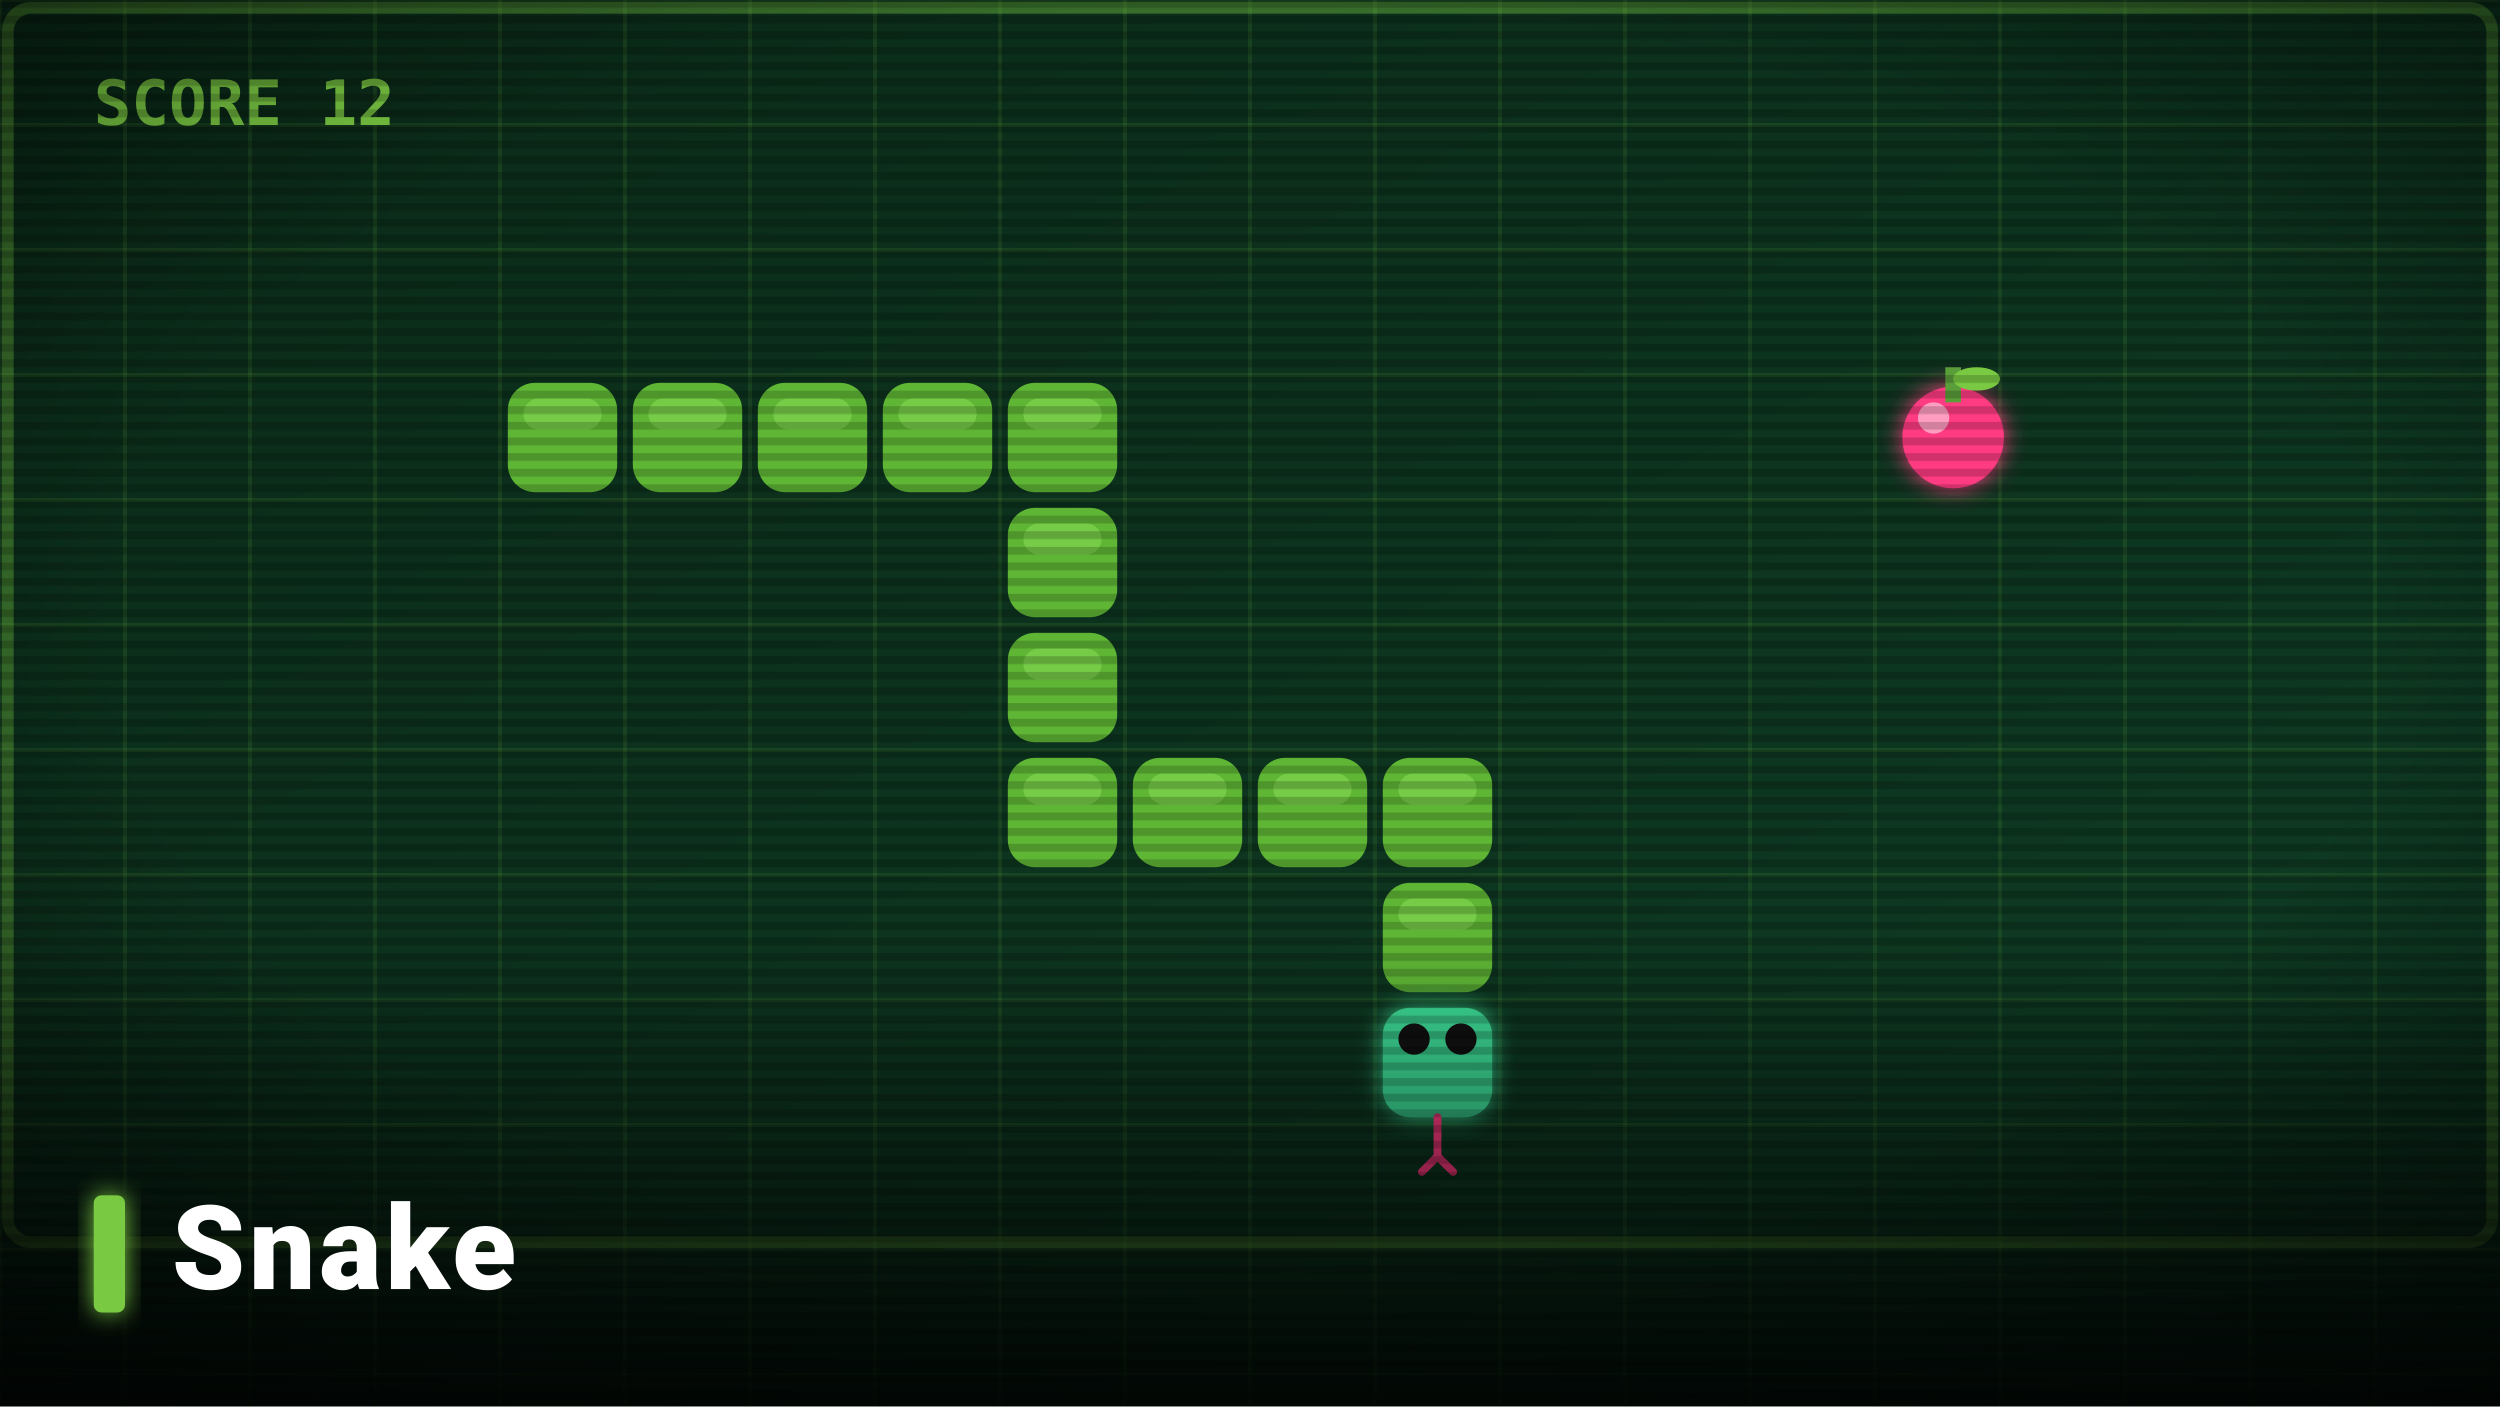
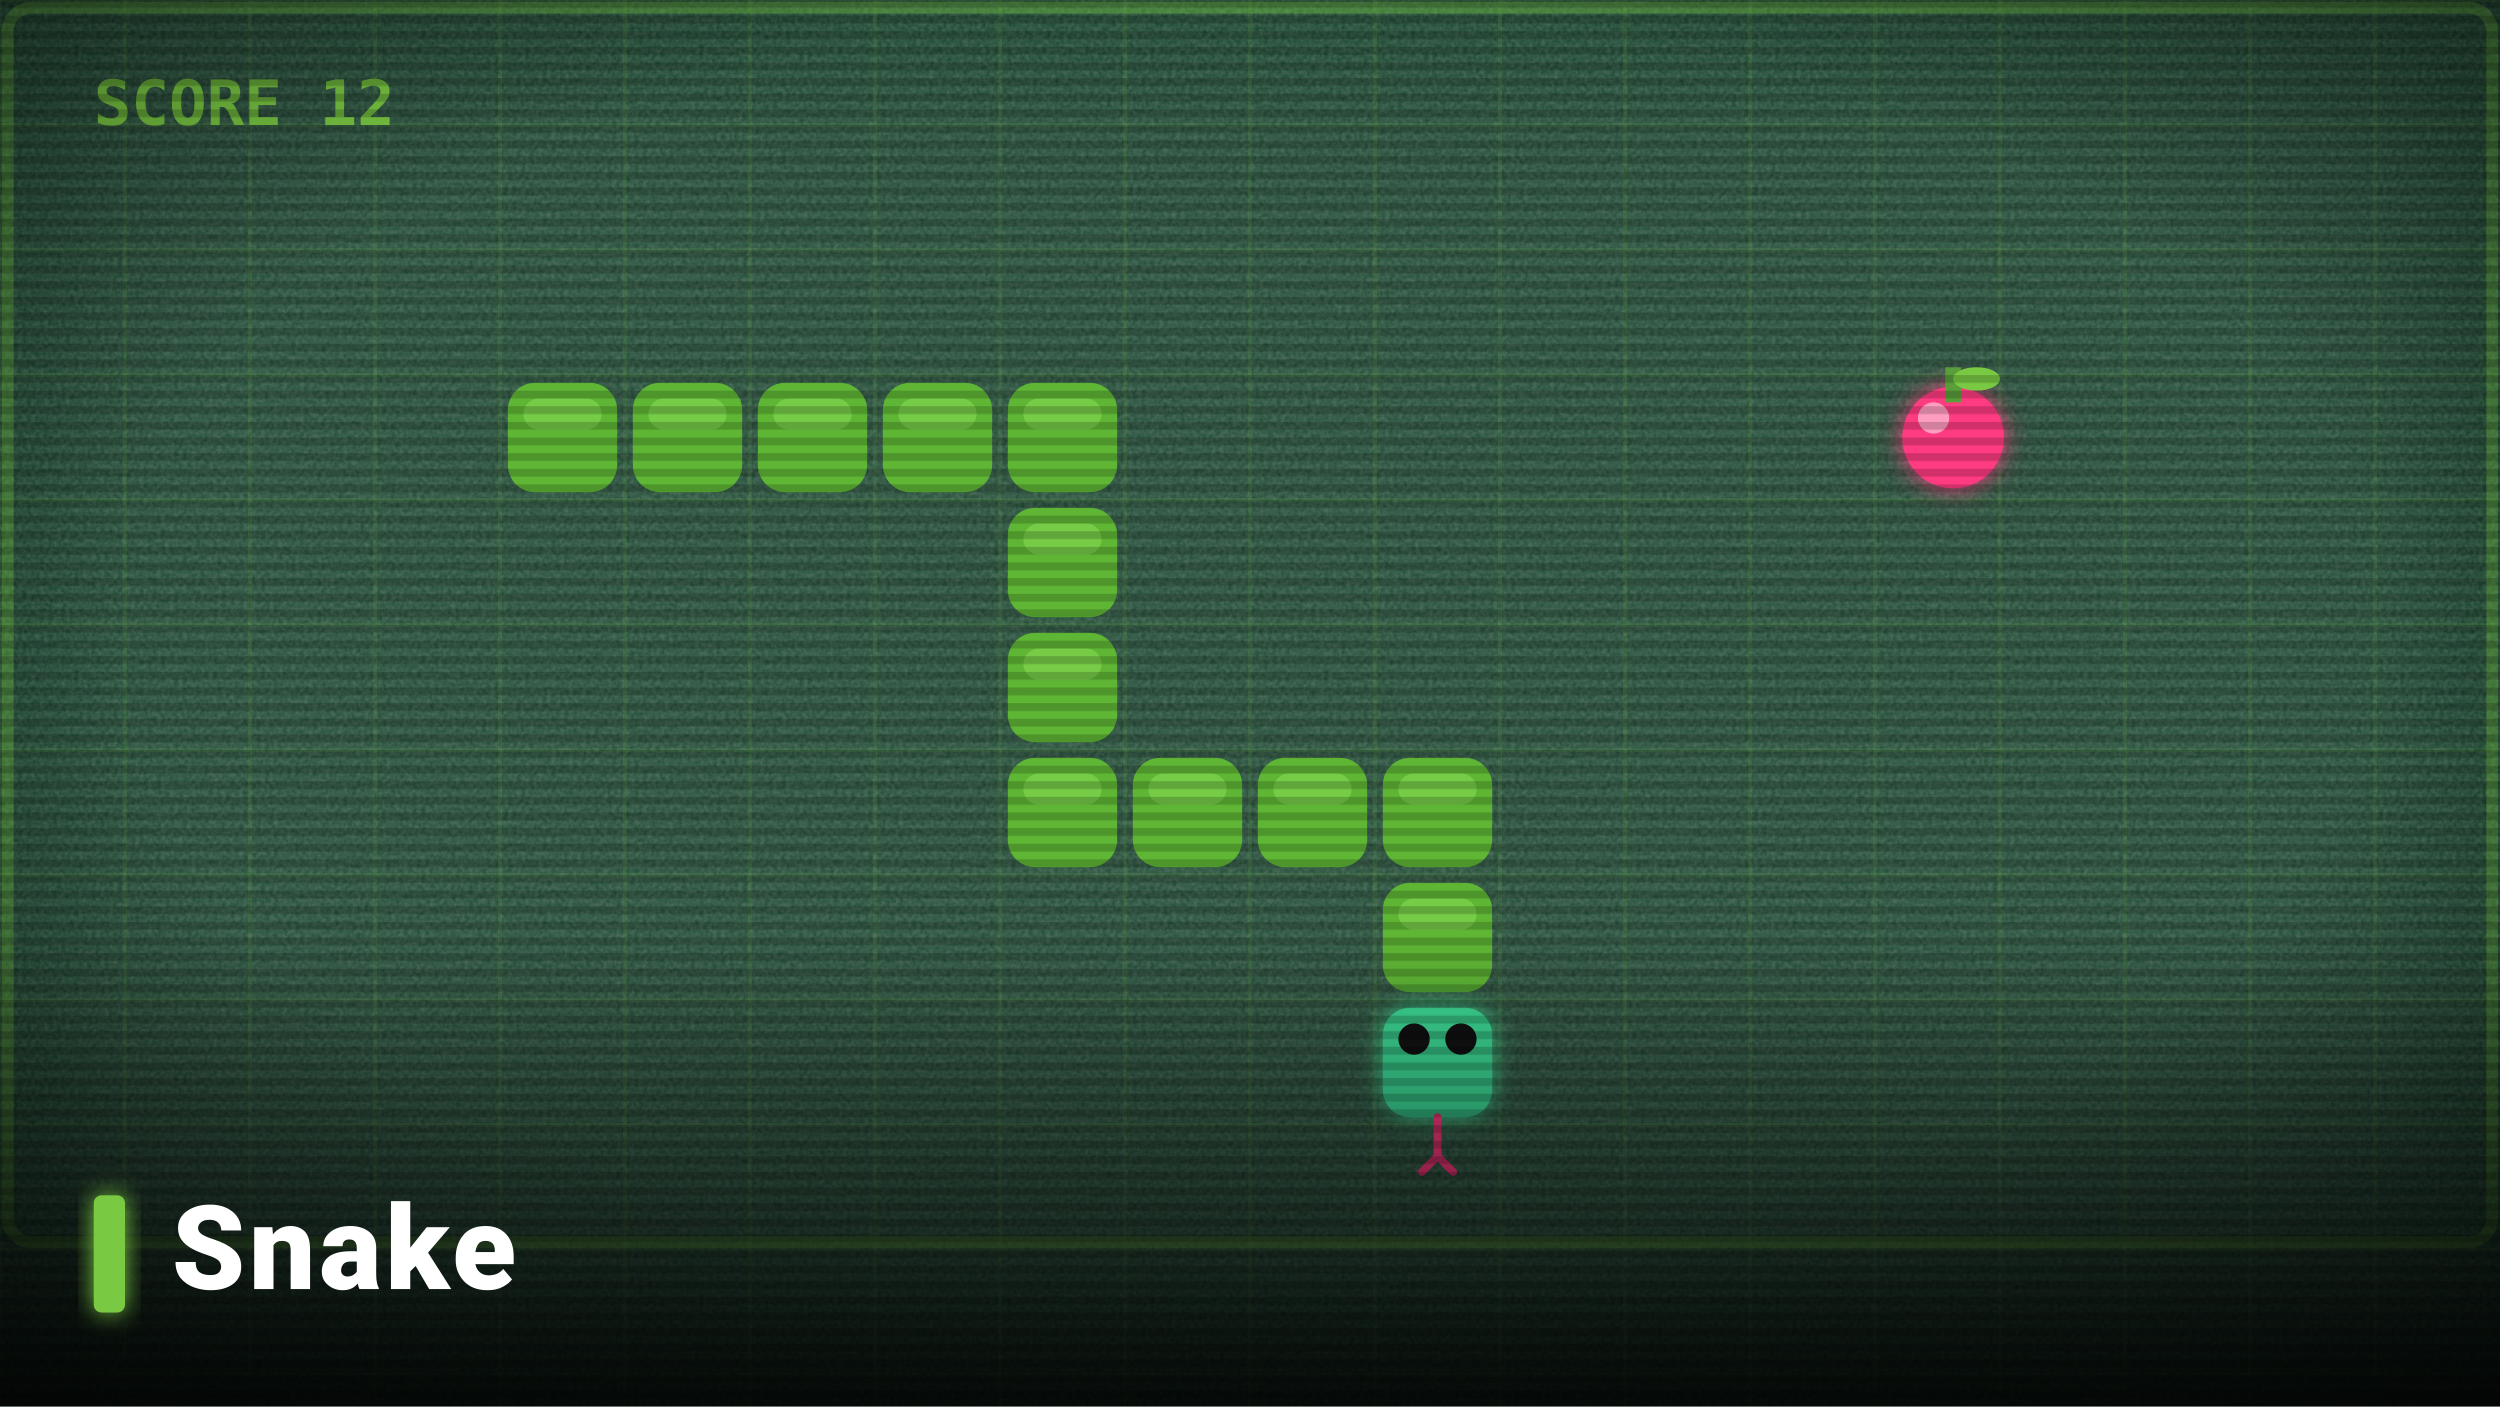
<svg xmlns="http://www.w3.org/2000/svg" viewBox="0 0 640 360" width="640" height="360" role="img" aria-label="Snake">
  <defs>
    <linearGradient id="bg" x1="0" y1="0" x2="1" y2="1">
      <stop offset="0" stop-color="#0a2a18" />
      <stop offset="1" stop-color="#0f3d25" />
    </linearGradient>
    <linearGradient id="fade" x1="0" y1="0" x2="0" y2="1">
      <stop offset="0" stop-color="#000" stop-opacity="0" />
      <stop offset="1" stop-color="#000" stop-opacity=".85" />
    </linearGradient>
    <radialGradient id="vig" cx=".5" cy=".45" r=".75">
      <stop offset=".6" stop-color="#000" stop-opacity="0" />
      <stop offset="1" stop-color="#000" stop-opacity=".55" />
    </radialGradient>
    <pattern id="scan" width="4" height="4" patternUnits="userSpaceOnUse">
      <rect width="4" height="2" fill="#000" />
    </pattern>
+     <radialGradient id="neb" cx=".3" cy=".3" r=".9">
+       <stop offset="0" stop-color="#fff" stop-opacity=".06" />
+       <stop offset="1" stop-color="#000" stop-opacity=".35" />
+     </radialGradient>
+     <linearGradient id="skyg" x1="0" y1="0" x2="0" y2="1">
+       <stop offset="0" stop-color="#2f7bd0" />
+       <stop offset=".7" stop-color="#9fd8ff" />
+       <stop offset="1" stop-color="#d9f0ff" />
+     </linearGradient>
+     <linearGradient id="stoneg" x1="0" y1="0" x2="0" y2="1">
+       <stop offset="0" stop-color="#000" stop-opacity=".2" />
+       <stop offset="1" stop-color="#000" stop-opacity=".6" />
+     </linearGradient>
+     <linearGradient id="arcg" x1="0" y1="0" x2="0" y2="1">
+       <stop offset="0" stop-color="#000" stop-opacity="0" />
+       <stop offset=".4" stop-color="#000" stop-opacity=".35" />
+       <stop offset="1" stop-color="#000" stop-opacity=".7" />
+     </linearGradient>
+     <filter id="grainf" x="0" y="0" width="100%" height="100%">
+       <feTurbulence type="fractalNoise" baseFrequency=".9" numOctaves="2" stitchTiles="stitch" />
+       <feColorMatrix values="0 0 0 0 1  0 0 0 0 1  0 0 0 0 1  0 0 0 .5 0" />
+     </filter>
+     <pattern id="grain" width="160" height="160" patternUnits="userSpaceOnUse">
+       <rect width="160" height="160" filter="url(#grainf)" />
+     </pattern>
+     <filter id="blur30" x="-50%" y="-50%" width="200%" height="200%">
+       <feGaussianBlur stdDeviation="30" />
+     </filter>
+     <filter id="blur2">
+       <feGaussianBlur stdDeviation="2" />
+     </filter>
    <filter id="glow" x="-50%" y="-50%" width="200%" height="200%">
      <feGaussianBlur stdDeviation="3" result="b" />
      <feMerge>
        <feMergeNode in="b" />
        <feMergeNode in="SourceGraphic" />
      </feMerge>
    </filter>
    <filter id="soft" x="-50%" y="-50%" width="200%" height="200%">
      <feGaussianBlur stdDeviation="18" />
    </filter>
    <filter id="shadow" x="-20%" y="-20%" width="140%" height="140%">
      <feDropShadow dx="0" dy="6" stdDeviation="5" flood-color="#000" flood-opacity=".5" />
    </filter>
  </defs>
  <rect width="640" height="360" fill="url(#bg)" />
+   <rect width="640" height="360" fill="#0f3d25" />
+   <rect x="0" y="0" width="640" height="360" fill="url(#grain)" rx="0" opacity="0.45" />
+   <ellipse cx="320.0" cy="180.0" rx="420" ry="260" fill="#fff" opacity="0.07" filter="url(#blur30)" />
  <line x1="0" y1="0" x2="0" y2="360" stroke="#7ac943" stroke-width="1" stroke-linecap="round" opacity="0.12" />
  <line x1="32" y1="0" x2="32" y2="360" stroke="#7ac943" stroke-width="1" stroke-linecap="round" opacity="0.12" />
  <line x1="64" y1="0" x2="64" y2="360" stroke="#7ac943" stroke-width="1" stroke-linecap="round" opacity="0.12" />
  <line x1="96" y1="0" x2="96" y2="360" stroke="#7ac943" stroke-width="1" stroke-linecap="round" opacity="0.12" />
  <line x1="128" y1="0" x2="128" y2="360" stroke="#7ac943" stroke-width="1" stroke-linecap="round" opacity="0.12" />
  <line x1="160" y1="0" x2="160" y2="360" stroke="#7ac943" stroke-width="1" stroke-linecap="round" opacity="0.12" />
  <line x1="192" y1="0" x2="192" y2="360" stroke="#7ac943" stroke-width="1" stroke-linecap="round" opacity="0.12" />
  <line x1="224" y1="0" x2="224" y2="360" stroke="#7ac943" stroke-width="1" stroke-linecap="round" opacity="0.12" />
  <line x1="256" y1="0" x2="256" y2="360" stroke="#7ac943" stroke-width="1" stroke-linecap="round" opacity="0.12" />
  <line x1="288" y1="0" x2="288" y2="360" stroke="#7ac943" stroke-width="1" stroke-linecap="round" opacity="0.12" />
  <line x1="320" y1="0" x2="320" y2="360" stroke="#7ac943" stroke-width="1" stroke-linecap="round" opacity="0.12" />
  <line x1="352" y1="0" x2="352" y2="360" stroke="#7ac943" stroke-width="1" stroke-linecap="round" opacity="0.12" />
  <line x1="384" y1="0" x2="384" y2="360" stroke="#7ac943" stroke-width="1" stroke-linecap="round" opacity="0.12" />
  <line x1="416" y1="0" x2="416" y2="360" stroke="#7ac943" stroke-width="1" stroke-linecap="round" opacity="0.12" />
  <line x1="448" y1="0" x2="448" y2="360" stroke="#7ac943" stroke-width="1" stroke-linecap="round" opacity="0.12" />
  <line x1="480" y1="0" x2="480" y2="360" stroke="#7ac943" stroke-width="1" stroke-linecap="round" opacity="0.12" />
  <line x1="512" y1="0" x2="512" y2="360" stroke="#7ac943" stroke-width="1" stroke-linecap="round" opacity="0.12" />
  <line x1="544" y1="0" x2="544" y2="360" stroke="#7ac943" stroke-width="1" stroke-linecap="round" opacity="0.12" />
  <line x1="576" y1="0" x2="576" y2="360" stroke="#7ac943" stroke-width="1" stroke-linecap="round" opacity="0.12" />
  <line x1="608" y1="0" x2="608" y2="360" stroke="#7ac943" stroke-width="1" stroke-linecap="round" opacity="0.12" />
  <line x1="0" y1="0" x2="640" y2="0" stroke="#7ac943" stroke-width="1" stroke-linecap="round" opacity="0.12" />
  <line x1="0" y1="32" x2="640" y2="32" stroke="#7ac943" stroke-width="1" stroke-linecap="round" opacity="0.12" />
  <line x1="0" y1="64" x2="640" y2="64" stroke="#7ac943" stroke-width="1" stroke-linecap="round" opacity="0.12" />
  <line x1="0" y1="96" x2="640" y2="96" stroke="#7ac943" stroke-width="1" stroke-linecap="round" opacity="0.12" />
  <line x1="0" y1="128" x2="640" y2="128" stroke="#7ac943" stroke-width="1" stroke-linecap="round" opacity="0.12" />
  <line x1="0" y1="160" x2="640" y2="160" stroke="#7ac943" stroke-width="1" stroke-linecap="round" opacity="0.12" />
  <line x1="0" y1="192" x2="640" y2="192" stroke="#7ac943" stroke-width="1" stroke-linecap="round" opacity="0.12" />
  <line x1="0" y1="224" x2="640" y2="224" stroke="#7ac943" stroke-width="1" stroke-linecap="round" opacity="0.12" />
  <line x1="0" y1="256" x2="640" y2="256" stroke="#7ac943" stroke-width="1" stroke-linecap="round" opacity="0.12" />
  <line x1="0" y1="288" x2="640" y2="288" stroke="#7ac943" stroke-width="1" stroke-linecap="round" opacity="0.12" />
  <line x1="0" y1="320" x2="640" y2="320" stroke="#7ac943" stroke-width="1" stroke-linecap="round" opacity="0.12" />
  <line x1="0" y1="352" x2="640" y2="352" stroke="#7ac943" stroke-width="1" stroke-linecap="round" opacity="0.12" />
  <rect x="2" y="2" width="636" height="316" fill="none" rx="6" opacity="1" stroke="#7ac943" stroke-opacity=".4" stroke-width="3" />
  <rect x="130" y="98" width="28" height="28" fill="#5fb635" rx="7" opacity="1" />
  <rect x="134" y="102" width="20" height="8" fill="#8ee05a" rx="4" opacity="0.5" />
  <rect x="162" y="98" width="28" height="28" fill="#5fb635" rx="7" opacity="1" />
  <rect x="166" y="102" width="20" height="8" fill="#8ee05a" rx="4" opacity="0.5" />
  <rect x="194" y="98" width="28" height="28" fill="#5fb635" rx="7" opacity="1" />
  <rect x="198" y="102" width="20" height="8" fill="#8ee05a" rx="4" opacity="0.5" />
  <rect x="226" y="98" width="28" height="28" fill="#5fb635" rx="7" opacity="1" />
  <rect x="230" y="102" width="20" height="8" fill="#8ee05a" rx="4" opacity="0.5" />
  <rect x="258" y="98" width="28" height="28" fill="#5fb635" rx="7" opacity="1" />
  <rect x="262" y="102" width="20" height="8" fill="#8ee05a" rx="4" opacity="0.5" />
  <rect x="258" y="130" width="28" height="28" fill="#5fb635" rx="7" opacity="1" />
  <rect x="262" y="134" width="20" height="8" fill="#8ee05a" rx="4" opacity="0.5" />
  <rect x="258" y="162" width="28" height="28" fill="#5fb635" rx="7" opacity="1" />
  <rect x="262" y="166" width="20" height="8" fill="#8ee05a" rx="4" opacity="0.5" />
  <rect x="258" y="194" width="28" height="28" fill="#5fb635" rx="7" opacity="1" />
  <rect x="262" y="198" width="20" height="8" fill="#8ee05a" rx="4" opacity="0.5" />
  <rect x="290" y="194" width="28" height="28" fill="#5fb635" rx="7" opacity="1" />
  <rect x="294" y="198" width="20" height="8" fill="#8ee05a" rx="4" opacity="0.5" />
  <rect x="322" y="194" width="28" height="28" fill="#5fb635" rx="7" opacity="1" />
  <rect x="326" y="198" width="20" height="8" fill="#8ee05a" rx="4" opacity="0.5" />
  <rect x="354" y="194" width="28" height="28" fill="#5fb635" rx="7" opacity="1" />
  <rect x="358" y="198" width="20" height="8" fill="#8ee05a" rx="4" opacity="0.5" />
  <rect x="354" y="226" width="28" height="28" fill="#5fb635" rx="7" opacity="1" />
  <rect x="358" y="230" width="20" height="8" fill="#8ee05a" rx="4" opacity="0.5" />
  <rect x="354" y="258" width="28" height="28" fill="#3ddc97" rx="7" opacity="1" filter="url(#glow)" />
  <circle cx="362" cy="266" r="4" fill="#111" opacity="1" />
  <circle cx="374" cy="266" r="4" fill="#111" opacity="1" />
  <path d="M 368 286 L 368 296 L 364 300 M 368 296 L 372 300" fill="none" stroke="#ff3b81" stroke-width="2" stroke-linecap="round" stroke-linejoin="round" opacity="1" />
  <g>
    <circle cx="500" cy="112" r="13" fill="#ff3b81" opacity="1" filter="url(#glow)" />
    <circle cx="495" cy="107" r="4" fill="#fff" opacity="0.5" />
    <rect x="498" y="94" width="4" height="9" fill="#5a9e3a" rx="0" opacity="1" />
    <ellipse cx="506" cy="97" rx="6" ry="3" fill="#7ac943" opacity="1" />
  </g>
  <text x="24" y="32" font-family="monospace" font-weight="bold" font-size="16" fill="#7ac943" opacity="1">SCORE 12</text>
  <rect width="640" height="360" fill="url(#scan)" opacity=".18" />
  <rect width="640" height="360" fill="url(#vig)" />
  <rect x="0" y="240" width="640" height="120" fill="url(#fade)" />
  <rect x="24" y="306" width="8" height="30" fill="#7ac943" rx="2" filter="url(#glow)" />
  <text x="44" y="330" font-family="ui-sans-serif,system-ui,Segoe UI,Roboto,Helvetica,Arial" font-size="30" font-weight="800" fill="#fff" letter-spacing="1">Snake</text>
</svg>
